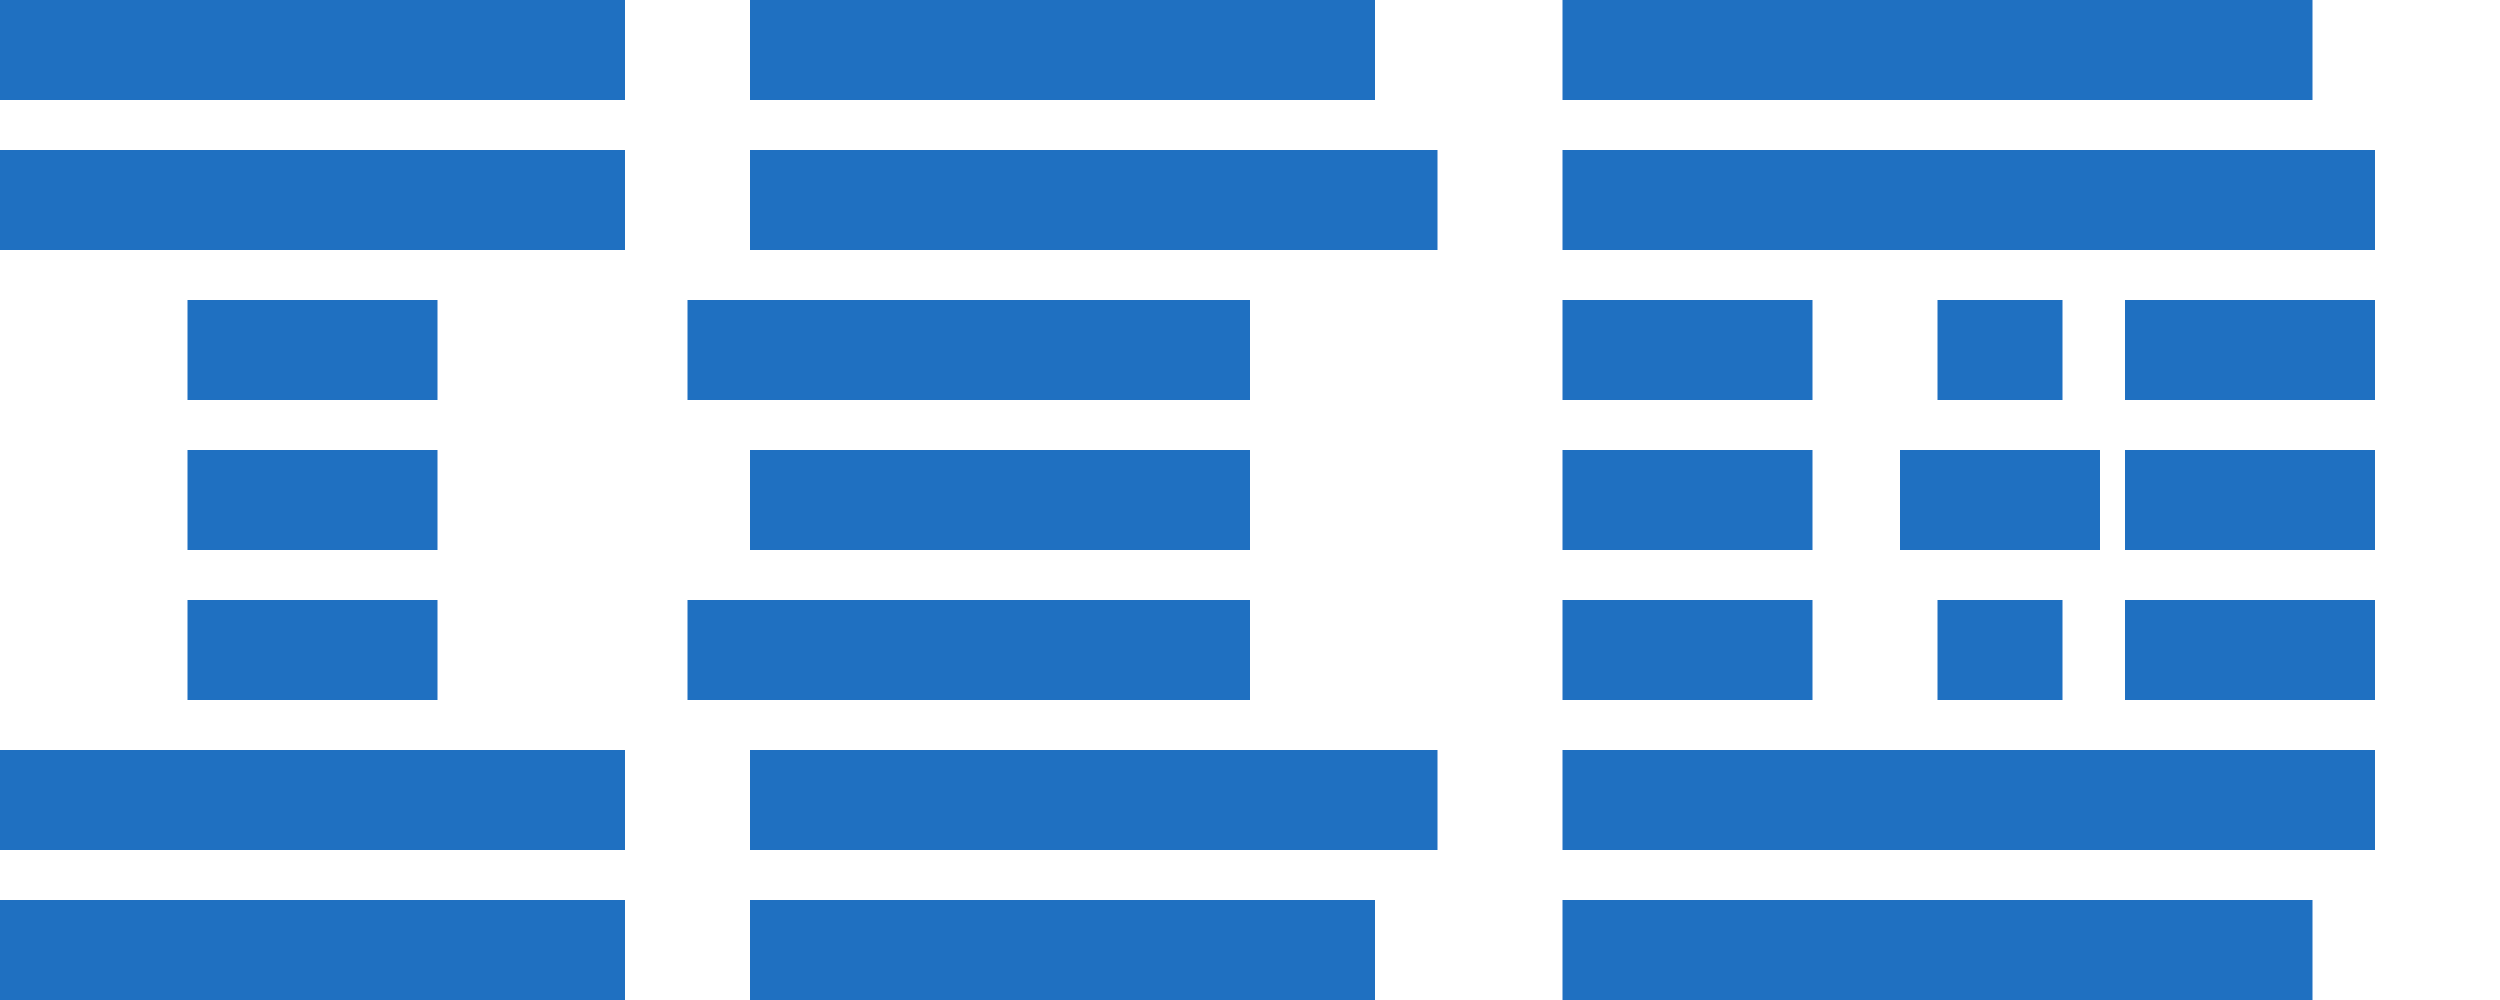
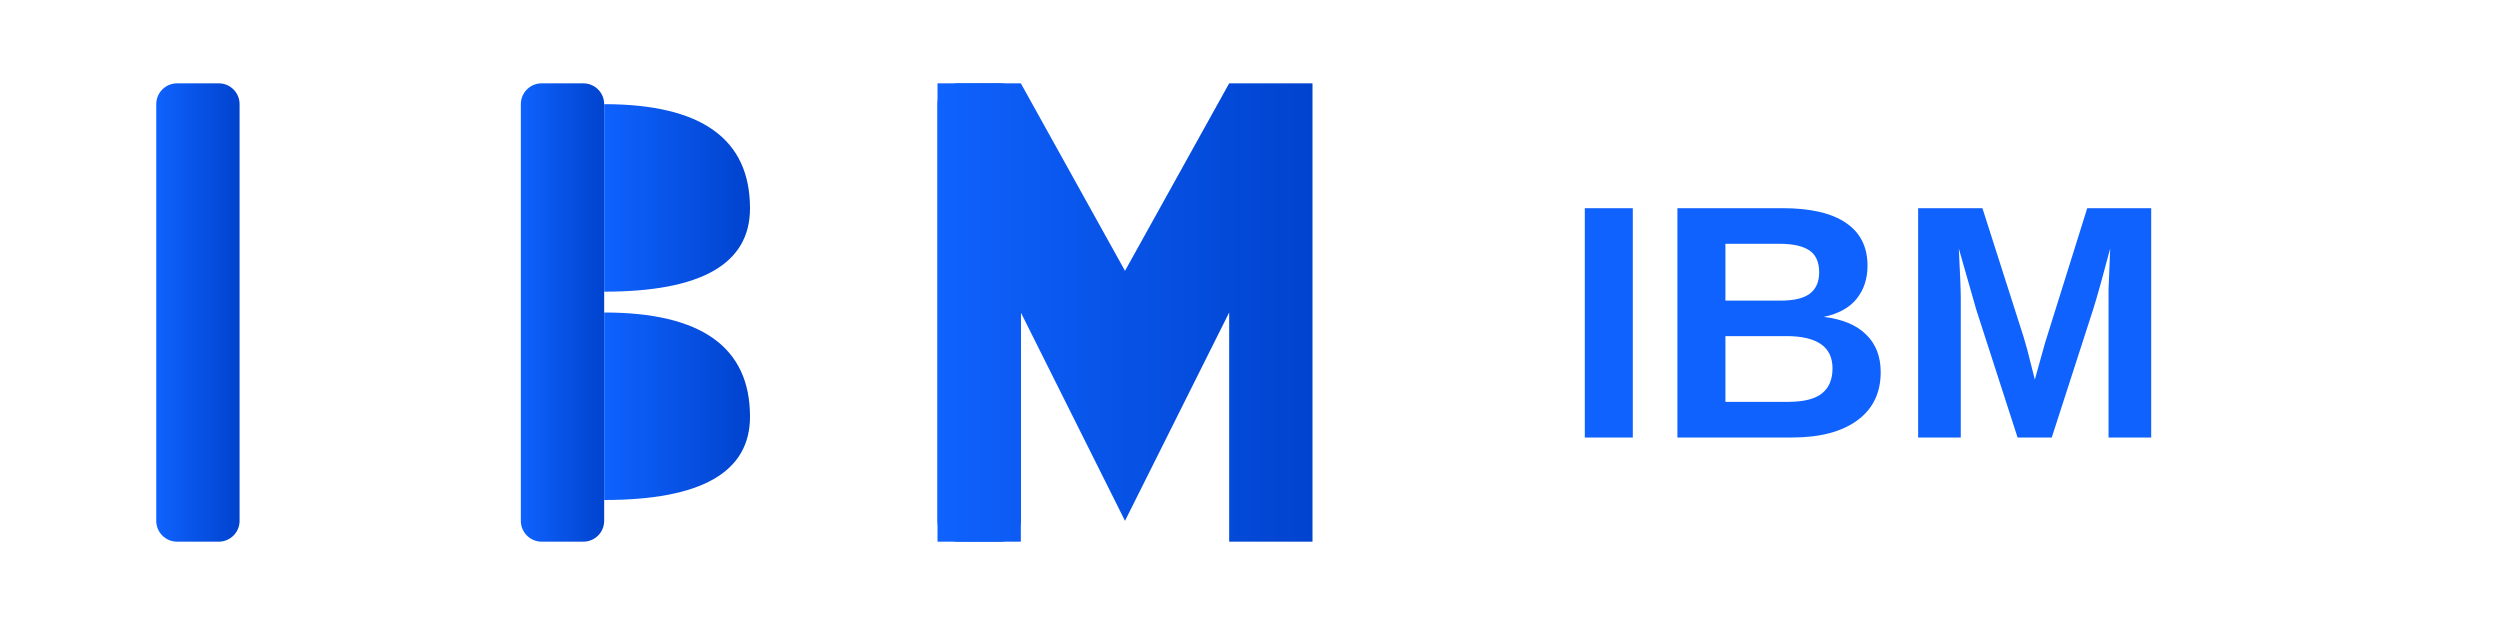
- <svg xmlns="http://www.w3.org/2000/svg" viewBox="0 0 200 80" fill="#1F70C1">
-   <rect x="0" y="0" width="50" height="8" />
-   <rect x="0" y="12" width="50" height="8" />
-   <rect x="15" y="24" width="20" height="8" />
-   <rect x="15" y="36" width="20" height="8" />
-   <rect x="15" y="48" width="20" height="8" />
-   <rect x="0" y="60" width="50" height="8" />
-   <rect x="0" y="72" width="50" height="8" />
-   <rect x="60" y="0" width="50" height="8" />
-   <rect x="60" y="12" width="55" height="8" />
-   <rect x="60" y="24" width="40" height="8" />
-   <rect x="55" y="24" width="5" height="8" />
-   <rect x="60" y="36" width="40" height="8" />
-   <rect x="60" y="48" width="40" height="8" />
-   <rect x="55" y="48" width="5" height="8" />
-   <rect x="60" y="60" width="55" height="8" />
-   <rect x="60" y="72" width="50" height="8" />
-   <rect x="125" y="0" width="60" height="8" />
-   <rect x="125" y="12" width="65" height="8" />
-   <rect x="125" y="24" width="20" height="8" />
-   <rect x="155" y="24" width="10" height="8" />
-   <rect x="170" y="24" width="20" height="8" />
-   <rect x="125" y="36" width="20" height="8" />
-   <rect x="152" y="36" width="16" height="8" />
-   <rect x="170" y="36" width="20" height="8" />
-   <rect x="125" y="48" width="20" height="8" />
-   <rect x="155" y="48" width="10" height="8" />
-   <rect x="170" y="48" width="20" height="8" />
-   <rect x="125" y="60" width="65" height="8" />
-   <rect x="125" y="72" width="60" height="8" />
+ <svg xmlns="http://www.w3.org/2000/svg" viewBox="0 0 240 60" fill="none">
+   <defs>
+     <linearGradient id="ibmGradient" x1="0%" y1="0%" x2="100%" y2="0%">
+       <stop offset="0%" style="stop-color:#0F62FE;stop-opacity:1" />
+       <stop offset="100%" style="stop-color:#0043CE;stop-opacity:1" />
+     </linearGradient>
+   </defs>
+   <g id="I">
+     <rect x="15" y="8" width="8" height="44" rx="2" fill="url(#ibmGradient)" />
+   </g>
+   <g id="B">
+     <rect x="50" y="8" width="8" height="44" rx="2" fill="url(#ibmGradient)" />
+     <path d="M 58 10 Q 72 10 72 20 Q 72 28 58 28 L 58 10" fill="url(#ibmGradient)" />
+     <path d="M 58 30 Q 72 30 72 40 Q 72 48 58 48 L 58 30" fill="url(#ibmGradient)" />
+   </g>
+   <g id="M">
+     <rect x="90" y="8" width="8" height="44" rx="2" fill="url(#ibmGradient)" />
+     <polygon points="98,8 108,26 118,8 126,8 126,52 118,52 118,30 108,50 98,30 98,52 90,52 90,8" fill="url(#ibmGradient)" />
+   </g>
+   <text x="150" y="42" font-family="Arial, sans-serif" font-size="32" font-weight="700" fill="#0F62FE">IBM</text>
</svg>
